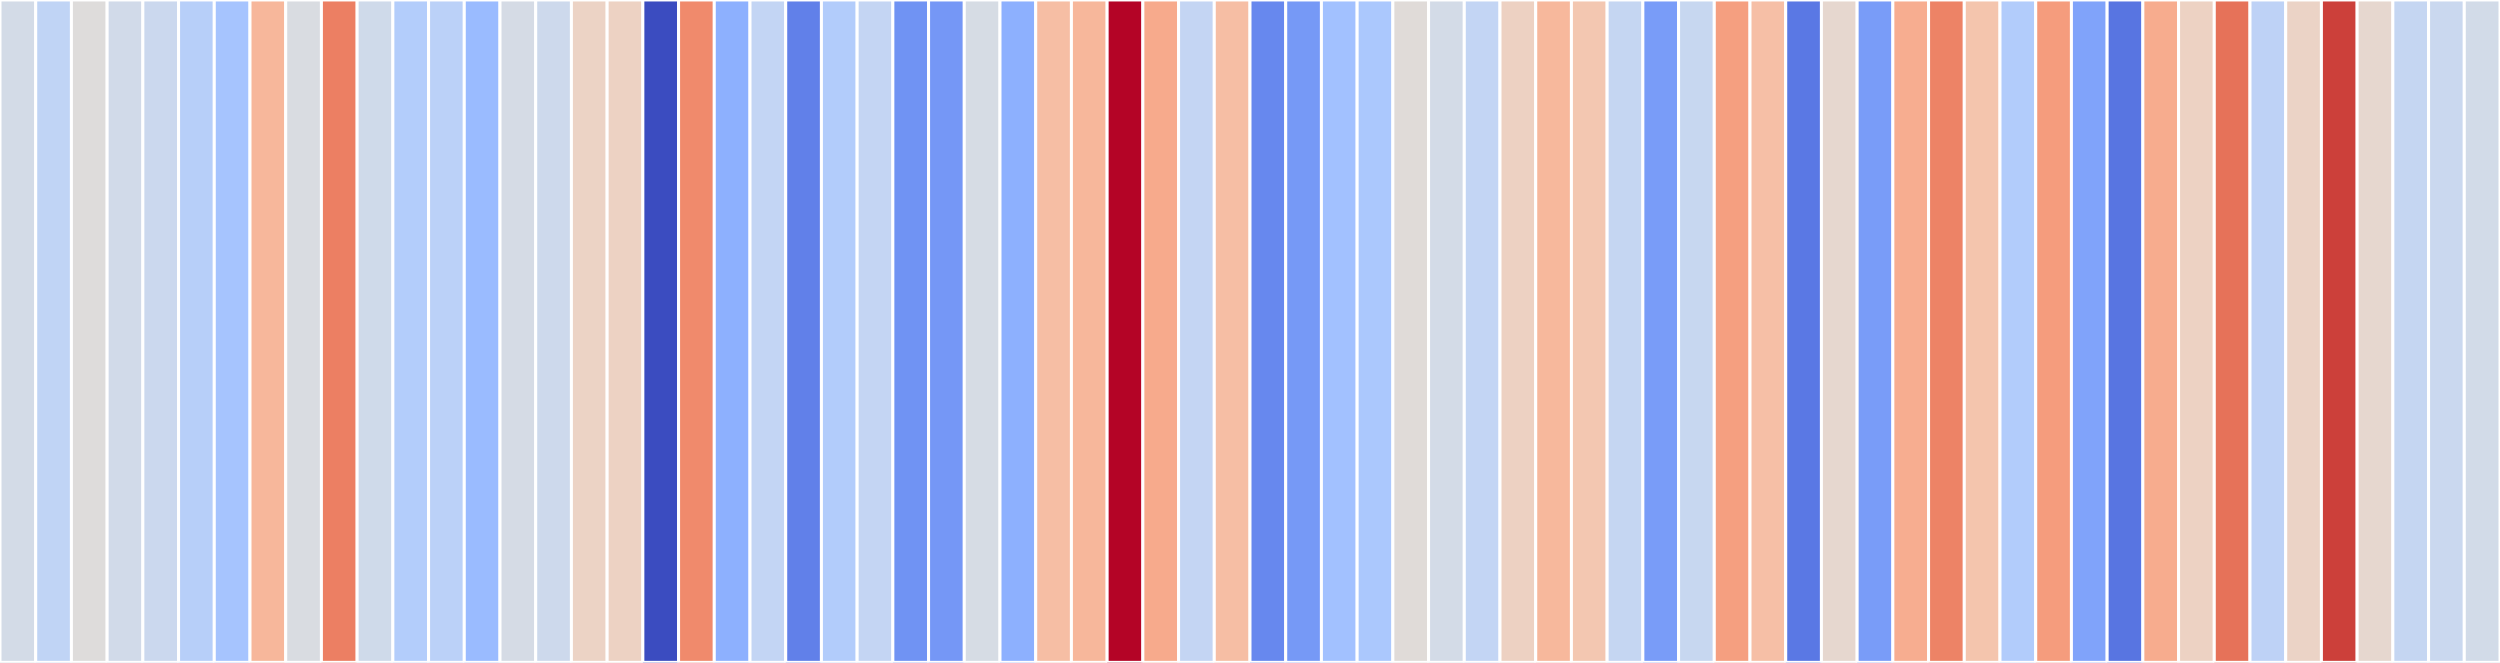
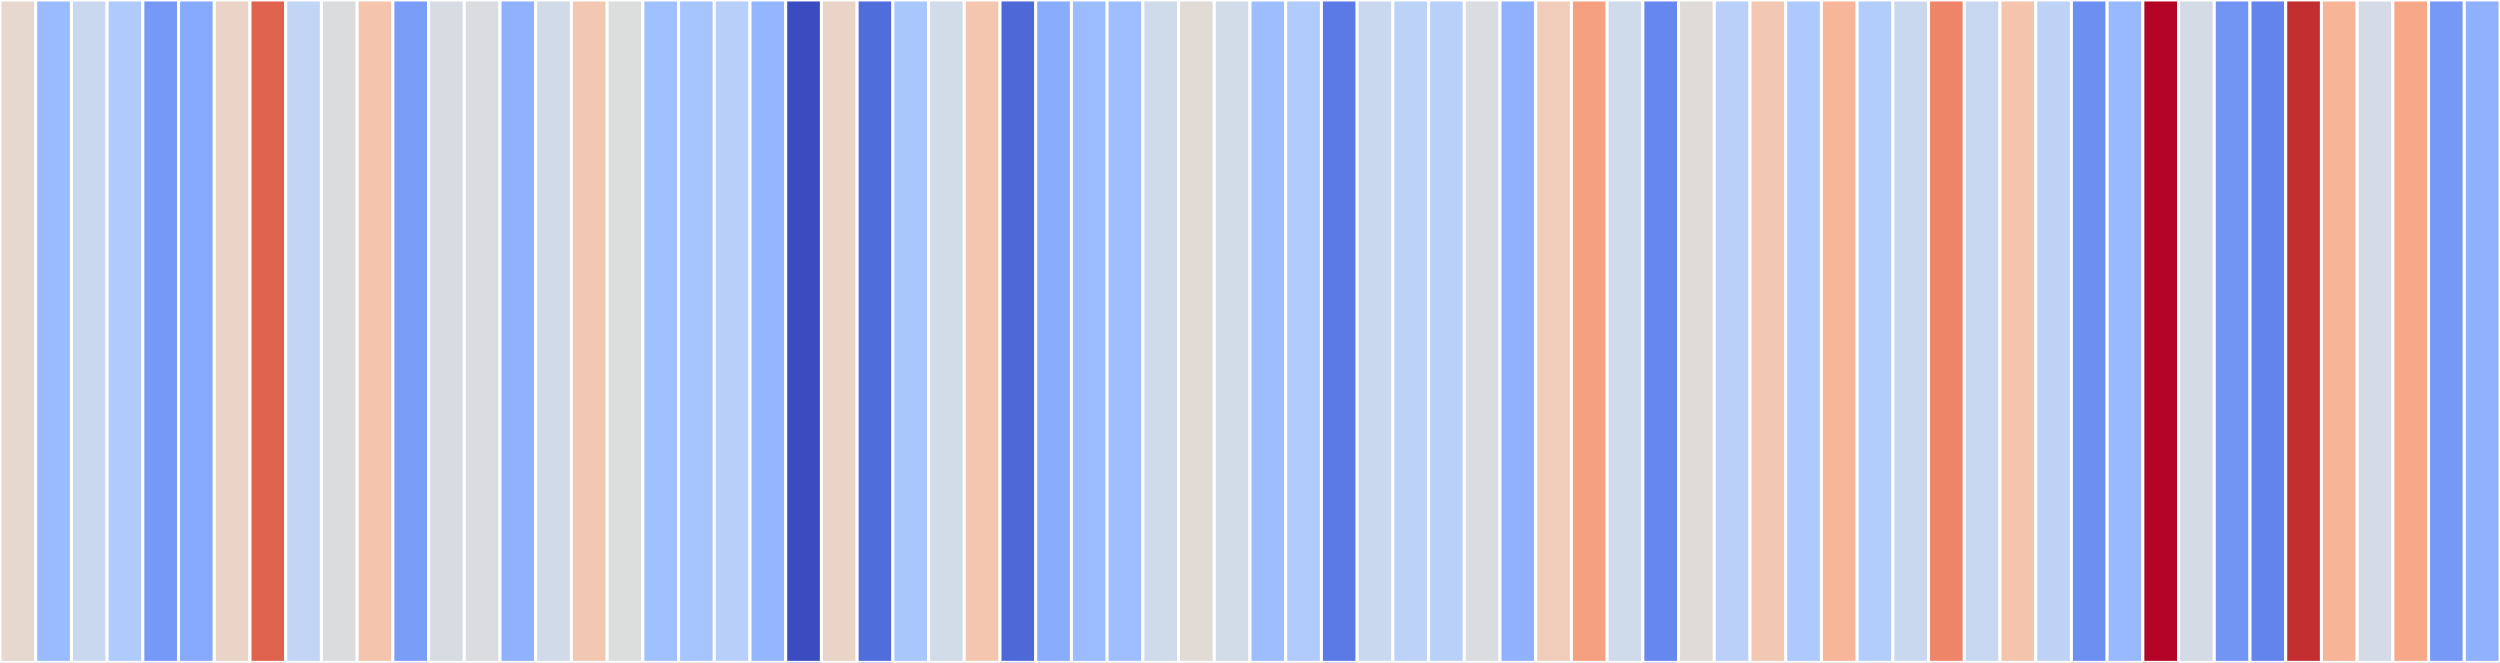
<svg xmlns="http://www.w3.org/2000/svg" width="837pt" height="221.76pt" viewBox="0 0 837 221.76" version="1.1">
  <defs>
    <style type="text/css">*{stroke-linejoin: round; stroke-linecap: butt}</style>
  </defs>
  <g id="figure_1">
    <g id="patch_1">
      <path d="M 0 221.76  L 837 221.76  L 837 0  L 0 0  z " style="fill: #ffffff" />
    </g>
    <g id="axes_1">
      <g id="QuadMesh_1">
-         <path d="M 0 -0  L 11.957 -0  L 11.957 221.76  L 0 221.76  L 0 -0  " clip-path="url(#p58a1c11cd2)" style="fill: #d3dbe7; stroke: #ffffff" />
-         <path d="M 11.957 -0  L 23.914 -0  L 23.914 221.76  L 11.957 221.76  L 11.957 -0  " clip-path="url(#p58a1c11cd2)" style="fill: #c0d4f5; stroke: #ffffff" />
-         <path d="M 23.914 -0  L 35.871 -0  L 35.871 221.76  L 23.914 221.76  L 23.914 -0  " clip-path="url(#p58a1c11cd2)" style="fill: #dedcdb; stroke: #ffffff" />
-         <path d="M 35.871 -0  L 47.829 -0  L 47.829 221.76  L 35.871 221.76  L 35.871 -0  " clip-path="url(#p58a1c11cd2)" style="fill: #d1dae9; stroke: #ffffff" />
-         <path d="M 47.829 -0  L 59.786 -0  L 59.786 221.76  L 47.829 221.76  L 47.829 -0  " clip-path="url(#p58a1c11cd2)" style="fill: #cbd8ee; stroke: #ffffff" />
-         <path d="M 59.786 -0  L 71.743 -0  L 71.743 221.76  L 59.786 221.76  L 59.786 -0  " clip-path="url(#p58a1c11cd2)" style="fill: #b7cff9; stroke: #ffffff" />
-         <path d="M 71.743 -0  L 83.7 -0  L 83.7 221.76  L 71.743 221.76  L 71.743 -0  " clip-path="url(#p58a1c11cd2)" style="fill: #a6c4fe; stroke: #ffffff" />
-         <path d="M 83.7 -0  L 95.657 -0  L 95.657 221.76  L 83.7 221.76  L 83.7 -0  " clip-path="url(#p58a1c11cd2)" style="fill: #f7b79b; stroke: #ffffff" />
-         <path d="M 95.657 -0  L 107.614 -0  L 107.614 221.76  L 95.657 221.76  L 95.657 -0  " clip-path="url(#p58a1c11cd2)" style="fill: #d9dce1; stroke: #ffffff" />
-         <path d="M 107.614 -0  L 119.571 -0  L 119.571 221.76  L 107.614 221.76  L 107.614 -0  " clip-path="url(#p58a1c11cd2)" style="fill: #ec7f63; stroke: #ffffff" />
-         <path d="M 119.571 -0  L 131.529 -0  L 131.529 221.76  L 119.571 221.76  L 119.571 -0  " clip-path="url(#p58a1c11cd2)" style="fill: #cfdaea; stroke: #ffffff" />
-         <path d="M 131.529 -0  L 143.486 -0  L 143.486 221.76  L 131.529 221.76  L 131.529 -0  " clip-path="url(#p58a1c11cd2)" style="fill: #b3cdfb; stroke: #ffffff" />
-         <path d="M 143.486 -0  L 155.443 -0  L 155.443 221.76  L 143.486 221.76  L 143.486 -0  " clip-path="url(#p58a1c11cd2)" style="fill: #bbd1f8; stroke: #ffffff" />
-         <path d="M 155.443 -0  L 167.4 -0  L 167.4 221.76  L 155.443 221.76  L 155.443 -0  " clip-path="url(#p58a1c11cd2)" style="fill: #9abbff; stroke: #ffffff" />
-         <path d="M 167.4 -0  L 179.357 -0  L 179.357 221.76  L 167.4 221.76  L 167.4 -0  " clip-path="url(#p58a1c11cd2)" style="fill: #d5dbe5; stroke: #ffffff" />
-         <path d="M 179.357 -0  L 191.314 -0  L 191.314 221.76  L 179.357 221.76  L 179.357 -0  " clip-path="url(#p58a1c11cd2)" style="fill: #cdd9ec; stroke: #ffffff" />
-         <path d="M 191.314 -0  L 203.271 -0  L 203.271 221.76  L 191.314 221.76  L 191.314 -0  " clip-path="url(#p58a1c11cd2)" style="fill: #ecd3c5; stroke: #ffffff" />
-         <path d="M 203.271 -0  L 215.229 -0  L 215.229 221.76  L 203.271 221.76  L 203.271 -0  " clip-path="url(#p58a1c11cd2)" style="fill: #edd2c3; stroke: #ffffff" />
-         <path d="M 215.229 -0  L 227.186 -0  L 227.186 221.76  L 215.229 221.76  L 215.229 -0  " clip-path="url(#p58a1c11cd2)" style="fill: #3b4cc0; stroke: #ffffff" />
-         <path d="M 227.186 -0  L 239.143 -0  L 239.143 221.76  L 227.186 221.76  L 227.186 -0  " clip-path="url(#p58a1c11cd2)" style="fill: #f08a6c; stroke: #ffffff" />
-         <path d="M 239.143 -0  L 251.1 -0  L 251.1 221.76  L 239.143 221.76  L 239.143 -0  " clip-path="url(#p58a1c11cd2)" style="fill: #8db0fe; stroke: #ffffff" />
-         <path d="M 251.1 -0  L 263.057 -0  L 263.057 221.76  L 251.1 221.76  L 251.1 -0  " clip-path="url(#p58a1c11cd2)" style="fill: #c3d5f4; stroke: #ffffff" />
-         <path d="M 263.057 -0  L 275.014 -0  L 275.014 221.76  L 263.057 221.76  L 263.057 -0  " clip-path="url(#p58a1c11cd2)" style="fill: #6180e9; stroke: #ffffff" />
-         <path d="M 275.014 -0  L 286.971 -0  L 286.971 221.76  L 275.014 221.76  L 275.014 -0  " clip-path="url(#p58a1c11cd2)" style="fill: #b2ccfb; stroke: #ffffff" />
-         <path d="M 286.971 -0  L 298.929 -0  L 298.929 221.76  L 286.971 221.76  L 286.971 -0  " clip-path="url(#p58a1c11cd2)" style="fill: #c4d5f3; stroke: #ffffff" />
-         <path d="M 298.929 -0  L 310.886 -0  L 310.886 221.76  L 298.929 221.76  L 298.929 -0  " clip-path="url(#p58a1c11cd2)" style="fill: #7093f3; stroke: #ffffff" />
-         <path d="M 310.886 -0  L 322.843 -0  L 322.843 221.76  L 310.886 221.76  L 310.886 -0  " clip-path="url(#p58a1c11cd2)" style="fill: #7597f6; stroke: #ffffff" />
-         <path d="M 322.843 -0  L 334.8 -0  L 334.8 221.76  L 322.843 221.76  L 322.843 -0  " clip-path="url(#p58a1c11cd2)" style="fill: #d6dce4; stroke: #ffffff" />
-         <path d="M 334.8 -0  L 346.757 -0  L 346.757 221.76  L 334.8 221.76  L 334.8 -0  " clip-path="url(#p58a1c11cd2)" style="fill: #8db0fe; stroke: #ffffff" />
-         <path d="M 346.757 -0  L 358.714 -0  L 358.714 221.76  L 346.757 221.76  L 346.757 -0  " clip-path="url(#p58a1c11cd2)" style="fill: #f6bea4; stroke: #ffffff" />
-         <path d="M 358.714 -0  L 370.671 -0  L 370.671 221.76  L 358.714 221.76  L 358.714 -0  " clip-path="url(#p58a1c11cd2)" style="fill: #f7b79b; stroke: #ffffff" />
-         <path d="M 370.671 -0  L 382.629 -0  L 382.629 221.76  L 370.671 221.76  L 370.671 -0  " clip-path="url(#p58a1c11cd2)" style="fill: #b40426; stroke: #ffffff" />
-         <path d="M 382.629 -0  L 394.586 -0  L 394.586 221.76  L 382.629 221.76  L 382.629 -0  " clip-path="url(#p58a1c11cd2)" style="fill: #f7aa8c; stroke: #ffffff" />
-         <path d="M 394.586 -0  L 406.543 -0  L 406.543 221.76  L 394.586 221.76  L 394.586 -0  " clip-path="url(#p58a1c11cd2)" style="fill: #c4d5f3; stroke: #ffffff" />
-         <path d="M 406.543 -0  L 418.5 -0  L 418.5 221.76  L 406.543 221.76  L 406.543 -0  " clip-path="url(#p58a1c11cd2)" style="fill: #f6bea4; stroke: #ffffff" />
-         <path d="M 418.5 -0  L 430.457 -0  L 430.457 221.76  L 418.5 221.76  L 418.5 -0  " clip-path="url(#p58a1c11cd2)" style="fill: #6788ee; stroke: #ffffff" />
-         <path d="M 430.457 -0  L 442.414 -0  L 442.414 221.76  L 430.457 221.76  L 430.457 -0  " clip-path="url(#p58a1c11cd2)" style="fill: #7699f6; stroke: #ffffff" />
-         <path d="M 442.414 -0  L 454.371 -0  L 454.371 221.76  L 442.414 221.76  L 442.414 -0  " clip-path="url(#p58a1c11cd2)" style="fill: #a2c1ff; stroke: #ffffff" />
-         <path d="M 454.371 -0  L 466.329 -0  L 466.329 221.76  L 454.371 221.76  L 454.371 -0  " clip-path="url(#p58a1c11cd2)" style="fill: #abc8fd; stroke: #ffffff" />
-         <path d="M 466.329 -0  L 478.286 -0  L 478.286 221.76  L 466.329 221.76  L 466.329 -0  " clip-path="url(#p58a1c11cd2)" style="fill: #e0dbd8; stroke: #ffffff" />
-         <path d="M 478.286 -0  L 490.243 -0  L 490.243 221.76  L 478.286 221.76  L 478.286 -0  " clip-path="url(#p58a1c11cd2)" style="fill: #d3dbe7; stroke: #ffffff" />
-         <path d="M 490.243 -0  L 502.2 -0  L 502.2 221.76  L 490.243 221.76  L 490.243 -0  " clip-path="url(#p58a1c11cd2)" style="fill: #c3d5f4; stroke: #ffffff" />
-         <path d="M 502.2 -0  L 514.157 -0  L 514.157 221.76  L 502.2 221.76  L 502.2 -0  " clip-path="url(#p58a1c11cd2)" style="fill: #edd1c2; stroke: #ffffff" />
-         <path d="M 514.157 -0  L 526.114 -0  L 526.114 221.76  L 514.157 221.76  L 514.157 -0  " clip-path="url(#p58a1c11cd2)" style="fill: #f7b89c; stroke: #ffffff" />
-         <path d="M 526.114 -0  L 538.071 -0  L 538.071 221.76  L 526.114 221.76  L 526.114 -0  " clip-path="url(#p58a1c11cd2)" style="fill: #f3c7b1; stroke: #ffffff" />
-         <path d="M 538.071 -0  L 550.029 -0  L 550.029 221.76  L 538.071 221.76  L 538.071 -0  " clip-path="url(#p58a1c11cd2)" style="fill: #c5d6f2; stroke: #ffffff" />
-         <path d="M 550.029 -0  L 561.986 -0  L 561.986 221.76  L 550.029 221.76  L 550.029 -0  " clip-path="url(#p58a1c11cd2)" style="fill: #799cf8; stroke: #ffffff" />
-         <path d="M 561.986 -0  L 573.943 -0  L 573.943 221.76  L 561.986 221.76  L 561.986 -0  " clip-path="url(#p58a1c11cd2)" style="fill: #c7d7f0; stroke: #ffffff" />
-         <path d="M 573.943 -0  L 585.9 -0  L 585.9 221.76  L 573.943 221.76  L 573.943 -0  " clip-path="url(#p58a1c11cd2)" style="fill: #f59f80; stroke: #ffffff" />
-         <path d="M 585.9 -0  L 597.857 -0  L 597.857 221.76  L 585.9 221.76  L 585.9 -0  " clip-path="url(#p58a1c11cd2)" style="fill: #f6bfa6; stroke: #ffffff" />
-         <path d="M 597.857 -0  L 609.814 -0  L 609.814 221.76  L 597.857 221.76  L 597.857 -0  " clip-path="url(#p58a1c11cd2)" style="fill: #5a78e4; stroke: #ffffff" />
-         <path d="M 609.814 -0  L 621.771 -0  L 621.771 221.76  L 609.814 221.76  L 609.814 -0  " clip-path="url(#p58a1c11cd2)" style="fill: #e6d7cf; stroke: #ffffff" />
-         <path d="M 621.771 -0  L 633.729 -0  L 633.729 221.76  L 621.771 221.76  L 621.771 -0  " clip-path="url(#p58a1c11cd2)" style="fill: #799cf8; stroke: #ffffff" />
-         <path d="M 633.729 -0  L 645.686 -0  L 645.686 221.76  L 633.729 221.76  L 633.729 -0  " clip-path="url(#p58a1c11cd2)" style="fill: #f7ad90; stroke: #ffffff" />
-         <path d="M 645.686 -0  L 657.643 -0  L 657.643 221.76  L 645.686 221.76  L 645.686 -0  " clip-path="url(#p58a1c11cd2)" style="fill: #ed8366; stroke: #ffffff" />
-         <path d="M 657.643 -0  L 669.6 -0  L 669.6 221.76  L 657.643 221.76  L 657.643 -0  " clip-path="url(#p58a1c11cd2)" style="fill: #f4c5ad; stroke: #ffffff" />
-         <path d="M 669.6 -0  L 681.557 -0  L 681.557 221.76  L 669.6 221.76  L 669.6 -0  " clip-path="url(#p58a1c11cd2)" style="fill: #b2ccfb; stroke: #ffffff" />
-         <path d="M 681.557 -0  L 693.514 -0  L 693.514 221.76  L 681.557 221.76  L 681.557 -0  " clip-path="url(#p58a1c11cd2)" style="fill: #f59c7d; stroke: #ffffff" />
-         <path d="M 693.514 -0  L 705.471 -0  L 705.471 221.76  L 693.514 221.76  L 693.514 -0  " clip-path="url(#p58a1c11cd2)" style="fill: #80a3fa; stroke: #ffffff" />
-         <path d="M 705.471 -0  L 717.429 -0  L 717.429 221.76  L 705.471 221.76  L 705.471 -0  " clip-path="url(#p58a1c11cd2)" style="fill: #5875e1; stroke: #ffffff" />
-         <path d="M 717.429 -0  L 729.386 -0  L 729.386 221.76  L 717.429 221.76  L 717.429 -0  " clip-path="url(#p58a1c11cd2)" style="fill: #f7ac8e; stroke: #ffffff" />
-         <path d="M 729.386 -0  L 741.343 -0  L 741.343 221.76  L 729.386 221.76  L 729.386 -0  " clip-path="url(#p58a1c11cd2)" style="fill: #edd2c3; stroke: #ffffff" />
-         <path d="M 741.343 -0  L 753.3 -0  L 753.3 221.76  L 741.343 221.76  L 741.343 -0  " clip-path="url(#p58a1c11cd2)" style="fill: #e67259; stroke: #ffffff" />
-         <path d="M 753.3 -0  L 765.257 -0  L 765.257 221.76  L 753.3 221.76  L 753.3 -0  " clip-path="url(#p58a1c11cd2)" style="fill: #bed2f6; stroke: #ffffff" />
-         <path d="M 765.257 -0  L 777.214 -0  L 777.214 221.76  L 765.257 221.76  L 765.257 -0  " clip-path="url(#p58a1c11cd2)" style="fill: #ebd3c6; stroke: #ffffff" />
-         <path d="M 777.214 -0  L 789.171 -0  L 789.171 221.76  L 777.214 221.76  L 777.214 -0  " clip-path="url(#p58a1c11cd2)" style="fill: #cc403a; stroke: #ffffff" />
-         <path d="M 789.171 -0  L 801.129 -0  L 801.129 221.76  L 789.171 221.76  L 789.171 -0  " clip-path="url(#p58a1c11cd2)" style="fill: #e6d7cf; stroke: #ffffff" />
-         <path d="M 801.129 -0  L 813.086 -0  L 813.086 221.76  L 801.129 221.76  L 801.129 -0  " clip-path="url(#p58a1c11cd2)" style="fill: #c5d6f2; stroke: #ffffff" />
-         <path d="M 813.086 -0  L 825.043 -0  L 825.043 221.76  L 813.086 221.76  L 813.086 -0  " clip-path="url(#p58a1c11cd2)" style="fill: #cad8ef; stroke: #ffffff" />
-         <path d="M 825.043 -0  L 837 -0  L 837 221.76  L 825.043 221.76  L 825.043 -0  " clip-path="url(#p58a1c11cd2)" style="fill: #d2dbe8; stroke: #ffffff" />
+         <path d="M 0 -0  L 11.957 -0  L 11.957 221.76  L 0 221.76  L 0 -0  " clip-path="url(#pf1bc79acc1)" style="fill: #e6d7cf; stroke: #ffffff" />
+         <path d="M 11.957 -0  L 23.914 -0  L 23.914 221.76  L 11.957 221.76  L 11.957 -0  " clip-path="url(#pf1bc79acc1)" style="fill: #9abbff; stroke: #ffffff" />
+         <path d="M 23.914 -0  L 35.871 -0  L 35.871 221.76  L 23.914 221.76  L 23.914 -0  " clip-path="url(#pf1bc79acc1)" style="fill: #cad8ef; stroke: #ffffff" />
+         <path d="M 35.871 -0  L 47.829 -0  L 47.829 221.76  L 35.871 221.76  L 35.871 -0  " clip-path="url(#pf1bc79acc1)" style="fill: #afcafc; stroke: #ffffff" />
+         <path d="M 47.829 -0  L 59.786 -0  L 59.786 221.76  L 47.829 221.76  L 47.829 -0  " clip-path="url(#pf1bc79acc1)" style="fill: #7699f6; stroke: #ffffff" />
+         <path d="M 59.786 -0  L 71.743 -0  L 71.743 221.76  L 59.786 221.76  L 59.786 -0  " clip-path="url(#pf1bc79acc1)" style="fill: #86a9fc; stroke: #ffffff" />
+         <path d="M 71.743 -0  L 83.7 -0  L 83.7 221.76  L 71.743 221.76  L 71.743 -0  " clip-path="url(#pf1bc79acc1)" style="fill: #ead4c8; stroke: #ffffff" />
+         <path d="M 83.7 -0  L 95.657 -0  L 95.657 221.76  L 83.7 221.76  L 83.7 -0  " clip-path="url(#pf1bc79acc1)" style="fill: #df634e; stroke: #ffffff" />
+         <path d="M 95.657 -0  L 107.614 -0  L 107.614 221.76  L 95.657 221.76  L 95.657 -0  " clip-path="url(#pf1bc79acc1)" style="fill: #c3d5f4; stroke: #ffffff" />
+         <path d="M 107.614 -0  L 119.571 -0  L 119.571 221.76  L 107.614 221.76  L 107.614 -0  " clip-path="url(#pf1bc79acc1)" style="fill: #dbdcde; stroke: #ffffff" />
+         <path d="M 119.571 -0  L 131.529 -0  L 131.529 221.76  L 119.571 221.76  L 119.571 -0  " clip-path="url(#pf1bc79acc1)" style="fill: #f5c4ac; stroke: #ffffff" />
+         <path d="M 131.529 -0  L 143.486 -0  L 143.486 221.76  L 131.529 221.76  L 131.529 -0  " clip-path="url(#pf1bc79acc1)" style="fill: #7a9df8; stroke: #ffffff" />
+         <path d="M 143.486 -0  L 155.443 -0  L 155.443 221.76  L 143.486 221.76  L 143.486 -0  " clip-path="url(#pf1bc79acc1)" style="fill: #d7dce3; stroke: #ffffff" />
+         <path d="M 155.443 -0  L 167.4 -0  L 167.4 221.76  L 155.443 221.76  L 155.443 -0  " clip-path="url(#pf1bc79acc1)" style="fill: #dadce0; stroke: #ffffff" />
+         <path d="M 167.4 -0  L 179.357 -0  L 179.357 221.76  L 167.4 221.76  L 167.4 -0  " clip-path="url(#pf1bc79acc1)" style="fill: #8fb1fe; stroke: #ffffff" />
+         <path d="M 179.357 -0  L 191.314 -0  L 191.314 221.76  L 179.357 221.76  L 179.357 -0  " clip-path="url(#pf1bc79acc1)" style="fill: #d1dae9; stroke: #ffffff" />
+         <path d="M 191.314 -0  L 203.271 -0  L 203.271 221.76  L 191.314 221.76  L 191.314 -0  " clip-path="url(#pf1bc79acc1)" style="fill: #f3c8b2; stroke: #ffffff" />
+         <path d="M 203.271 -0  L 215.229 -0  L 215.229 221.76  L 203.271 221.76  L 203.271 -0  " clip-path="url(#pf1bc79acc1)" style="fill: #dcdddd; stroke: #ffffff" />
+         <path d="M 215.229 -0  L 227.186 -0  L 227.186 221.76  L 215.229 221.76  L 215.229 -0  " clip-path="url(#pf1bc79acc1)" style="fill: #a1c0ff; stroke: #ffffff" />
+         <path d="M 227.186 -0  L 239.143 -0  L 239.143 221.76  L 227.186 221.76  L 227.186 -0  " clip-path="url(#pf1bc79acc1)" style="fill: #a6c4fe; stroke: #ffffff" />
+         <path d="M 239.143 -0  L 251.1 -0  L 251.1 221.76  L 239.143 221.76  L 239.143 -0  " clip-path="url(#pf1bc79acc1)" style="fill: #b7cff9; stroke: #ffffff" />
+         <path d="M 251.1 -0  L 263.057 -0  L 263.057 221.76  L 251.1 221.76  L 251.1 -0  " clip-path="url(#pf1bc79acc1)" style="fill: #94b6ff; stroke: #ffffff" />
+         <path d="M 263.057 -0  L 275.014 -0  L 275.014 221.76  L 263.057 221.76  L 263.057 -0  " clip-path="url(#pf1bc79acc1)" style="fill: #3b4cc0; stroke: #ffffff" />
+         <path d="M 275.014 -0  L 286.971 -0  L 286.971 221.76  L 275.014 221.76  L 275.014 -0  " clip-path="url(#pf1bc79acc1)" style="fill: #ead4c8; stroke: #ffffff" />
+         <path d="M 286.971 -0  L 298.929 -0  L 298.929 221.76  L 286.971 221.76  L 286.971 -0  " clip-path="url(#pf1bc79acc1)" style="fill: #516ddb; stroke: #ffffff" />
+         <path d="M 298.929 -0  L 310.886 -0  L 310.886 221.76  L 298.929 221.76  L 298.929 -0  " clip-path="url(#pf1bc79acc1)" style="fill: #aac7fd; stroke: #ffffff" />
+         <path d="M 310.886 -0  L 322.843 -0  L 322.843 221.76  L 310.886 221.76  L 310.886 -0  " clip-path="url(#pf1bc79acc1)" style="fill: #d2dbe8; stroke: #ffffff" />
+         <path d="M 322.843 -0  L 334.8 -0  L 334.8 221.76  L 322.843 221.76  L 322.843 -0  " clip-path="url(#pf1bc79acc1)" style="fill: #f4c6af; stroke: #ffffff" />
+         <path d="M 334.8 -0  L 346.757 -0  L 346.757 221.76  L 334.8 221.76  L 334.8 -0  " clip-path="url(#pf1bc79acc1)" style="fill: #4e68d8; stroke: #ffffff" />
+         <path d="M 346.757 -0  L 358.714 -0  L 358.714 221.76  L 346.757 221.76  L 346.757 -0  " clip-path="url(#pf1bc79acc1)" style="fill: #89acfd; stroke: #ffffff" />
+         <path d="M 358.714 -0  L 370.671 -0  L 370.671 221.76  L 358.714 221.76  L 358.714 -0  " clip-path="url(#pf1bc79acc1)" style="fill: #9bbcff; stroke: #ffffff" />
+         <path d="M 370.671 -0  L 382.629 -0  L 382.629 221.76  L 370.671 221.76  L 370.671 -0  " clip-path="url(#pf1bc79acc1)" style="fill: #9ebeff; stroke: #ffffff" />
+         <path d="M 382.629 -0  L 394.586 -0  L 394.586 221.76  L 382.629 221.76  L 382.629 -0  " clip-path="url(#pf1bc79acc1)" style="fill: #cfdaea; stroke: #ffffff" />
+         <path d="M 394.586 -0  L 406.543 -0  L 406.543 221.76  L 394.586 221.76  L 394.586 -0  " clip-path="url(#pf1bc79acc1)" style="fill: #e2dad5; stroke: #ffffff" />
+         <path d="M 406.543 -0  L 418.5 -0  L 418.5 221.76  L 406.543 221.76  L 406.543 -0  " clip-path="url(#pf1bc79acc1)" style="fill: #d2dbe8; stroke: #ffffff" />
+         <path d="M 418.5 -0  L 430.457 -0  L 430.457 221.76  L 418.5 221.76  L 418.5 -0  " clip-path="url(#pf1bc79acc1)" style="fill: #9dbdff; stroke: #ffffff" />
+         <path d="M 430.457 -0  L 442.414 -0  L 442.414 221.76  L 430.457 221.76  L 430.457 -0  " clip-path="url(#pf1bc79acc1)" style="fill: #b1cbfc; stroke: #ffffff" />
+         <path d="M 442.414 -0  L 454.371 -0  L 454.371 221.76  L 442.414 221.76  L 442.414 -0  " clip-path="url(#pf1bc79acc1)" style="fill: #5b7ae5; stroke: #ffffff" />
+         <path d="M 454.371 -0  L 466.329 -0  L 466.329 221.76  L 454.371 221.76  L 454.371 -0  " clip-path="url(#pf1bc79acc1)" style="fill: #cad8ef; stroke: #ffffff" />
+         <path d="M 466.329 -0  L 478.286 -0  L 478.286 221.76  L 466.329 221.76  L 466.329 -0  " clip-path="url(#pf1bc79acc1)" style="fill: #bcd2f7; stroke: #ffffff" />
+         <path d="M 478.286 -0  L 490.243 -0  L 490.243 221.76  L 478.286 221.76  L 478.286 -0  " clip-path="url(#pf1bc79acc1)" style="fill: #b9d0f9; stroke: #ffffff" />
+         <path d="M 490.243 -0  L 502.2 -0  L 502.2 221.76  L 490.243 221.76  L 490.243 -0  " clip-path="url(#pf1bc79acc1)" style="fill: #dadce0; stroke: #ffffff" />
+         <path d="M 502.2 -0  L 514.157 -0  L 514.157 221.76  L 502.2 221.76  L 502.2 -0  " clip-path="url(#pf1bc79acc1)" style="fill: #90b2fe; stroke: #ffffff" />
+         <path d="M 514.157 -0  L 526.114 -0  L 526.114 221.76  L 514.157 221.76  L 514.157 -0  " clip-path="url(#pf1bc79acc1)" style="fill: #f0cdbb; stroke: #ffffff" />
+         <path d="M 526.114 -0  L 538.071 -0  L 538.071 221.76  L 526.114 221.76  L 526.114 -0  " clip-path="url(#pf1bc79acc1)" style="fill: #f5a081; stroke: #ffffff" />
+         <path d="M 538.071 -0  L 550.029 -0  L 550.029 221.76  L 538.071 221.76  L 538.071 -0  " clip-path="url(#pf1bc79acc1)" style="fill: #cfdaea; stroke: #ffffff" />
+         <path d="M 550.029 -0  L 561.986 -0  L 561.986 221.76  L 550.029 221.76  L 550.029 -0  " clip-path="url(#pf1bc79acc1)" style="fill: #6687ed; stroke: #ffffff" />
+         <path d="M 561.986 -0  L 573.943 -0  L 573.943 221.76  L 561.986 221.76  L 561.986 -0  " clip-path="url(#pf1bc79acc1)" style="fill: #e0dbd8; stroke: #ffffff" />
+         <path d="M 573.943 -0  L 585.9 -0  L 585.9 221.76  L 573.943 221.76  L 573.943 -0  " clip-path="url(#pf1bc79acc1)" style="fill: #bad0f8; stroke: #ffffff" />
+         <path d="M 585.9 -0  L 597.857 -0  L 597.857 221.76  L 585.9 221.76  L 585.9 -0  " clip-path="url(#pf1bc79acc1)" style="fill: #f3c8b2; stroke: #ffffff" />
+         <path d="M 597.857 -0  L 609.814 -0  L 609.814 221.76  L 597.857 221.76  L 597.857 -0  " clip-path="url(#pf1bc79acc1)" style="fill: #adc9fd; stroke: #ffffff" />
+         <path d="M 609.814 -0  L 621.771 -0  L 621.771 221.76  L 609.814 221.76  L 609.814 -0  " clip-path="url(#pf1bc79acc1)" style="fill: #f7b599; stroke: #ffffff" />
+         <path d="M 621.771 -0  L 633.729 -0  L 633.729 221.76  L 621.771 221.76  L 621.771 -0  " clip-path="url(#pf1bc79acc1)" style="fill: #b3cdfb; stroke: #ffffff" />
+         <path d="M 633.729 -0  L 645.686 -0  L 645.686 221.76  L 633.729 221.76  L 633.729 -0  " clip-path="url(#pf1bc79acc1)" style="fill: #cad8ef; stroke: #ffffff" />
+         <path d="M 645.686 -0  L 657.643 -0  L 657.643 221.76  L 645.686 221.76  L 645.686 -0  " clip-path="url(#pf1bc79acc1)" style="fill: #ee8468; stroke: #ffffff" />
+         <path d="M 657.643 -0  L 669.6 -0  L 669.6 221.76  L 657.643 221.76  L 657.643 -0  " clip-path="url(#pf1bc79acc1)" style="fill: #c7d7f0; stroke: #ffffff" />
+         <path d="M 669.6 -0  L 681.557 -0  L 681.557 221.76  L 669.6 221.76  L 669.6 -0  " clip-path="url(#pf1bc79acc1)" style="fill: #f5c4ac; stroke: #ffffff" />
+         <path d="M 681.557 -0  L 693.514 -0  L 693.514 221.76  L 681.557 221.76  L 681.557 -0  " clip-path="url(#pf1bc79acc1)" style="fill: #bed2f6; stroke: #ffffff" />
+         <path d="M 693.514 -0  L 705.471 -0  L 705.471 221.76  L 693.514 221.76  L 693.514 -0  " clip-path="url(#pf1bc79acc1)" style="fill: #6c8ff1; stroke: #ffffff" />
+         <path d="M 705.471 -0  L 717.429 -0  L 717.429 221.76  L 705.471 221.76  L 705.471 -0  " clip-path="url(#pf1bc79acc1)" style="fill: #98b9ff; stroke: #ffffff" />
+         <path d="M 717.429 -0  L 729.386 -0  L 729.386 221.76  L 717.429 221.76  L 717.429 -0  " clip-path="url(#pf1bc79acc1)" style="fill: #b40426; stroke: #ffffff" />
+         <path d="M 729.386 -0  L 741.343 -0  L 741.343 221.76  L 729.386 221.76  L 729.386 -0  " clip-path="url(#pf1bc79acc1)" style="fill: #d5dbe5; stroke: #ffffff" />
+         <path d="M 741.343 -0  L 753.3 -0  L 753.3 221.76  L 741.343 221.76  L 741.343 -0  " clip-path="url(#pf1bc79acc1)" style="fill: #7295f4; stroke: #ffffff" />
+         <path d="M 753.3 -0  L 765.257 -0  L 765.257 221.76  L 753.3 221.76  L 753.3 -0  " clip-path="url(#pf1bc79acc1)" style="fill: #6384eb; stroke: #ffffff" />
+         <path d="M 765.257 -0  L 777.214 -0  L 777.214 221.76  L 765.257 221.76  L 765.257 -0  " clip-path="url(#pf1bc79acc1)" style="fill: #c32e31; stroke: #ffffff" />
+         <path d="M 777.214 -0  L 789.171 -0  L 789.171 221.76  L 777.214 221.76  L 777.214 -0  " clip-path="url(#pf1bc79acc1)" style="fill: #f7b497; stroke: #ffffff" />
+         <path d="M 789.171 -0  L 801.129 -0  L 801.129 221.76  L 789.171 221.76  L 789.171 -0  " clip-path="url(#pf1bc79acc1)" style="fill: #d4dbe6; stroke: #ffffff" />
+         <path d="M 801.129 -0  L 813.086 -0  L 813.086 221.76  L 801.129 221.76  L 801.129 -0  " clip-path="url(#pf1bc79acc1)" style="fill: #f7a889; stroke: #ffffff" />
+         <path d="M 813.086 -0  L 825.043 -0  L 825.043 221.76  L 813.086 221.76  L 813.086 -0  " clip-path="url(#pf1bc79acc1)" style="fill: #7699f6; stroke: #ffffff" />
+         <path d="M 825.043 -0  L 837 -0  L 837 221.76  L 825.043 221.76  L 825.043 -0  " clip-path="url(#pf1bc79acc1)" style="fill: #8fb1fe; stroke: #ffffff" />
      </g>
    </g>
  </g>
  <defs>
-     <clipPath id="p58a1c11cd2">
+     <clipPath id="pf1bc79acc1">
      <rect x="0" y="-0" width="837" height="221.76" />
    </clipPath>
  </defs>
</svg>
